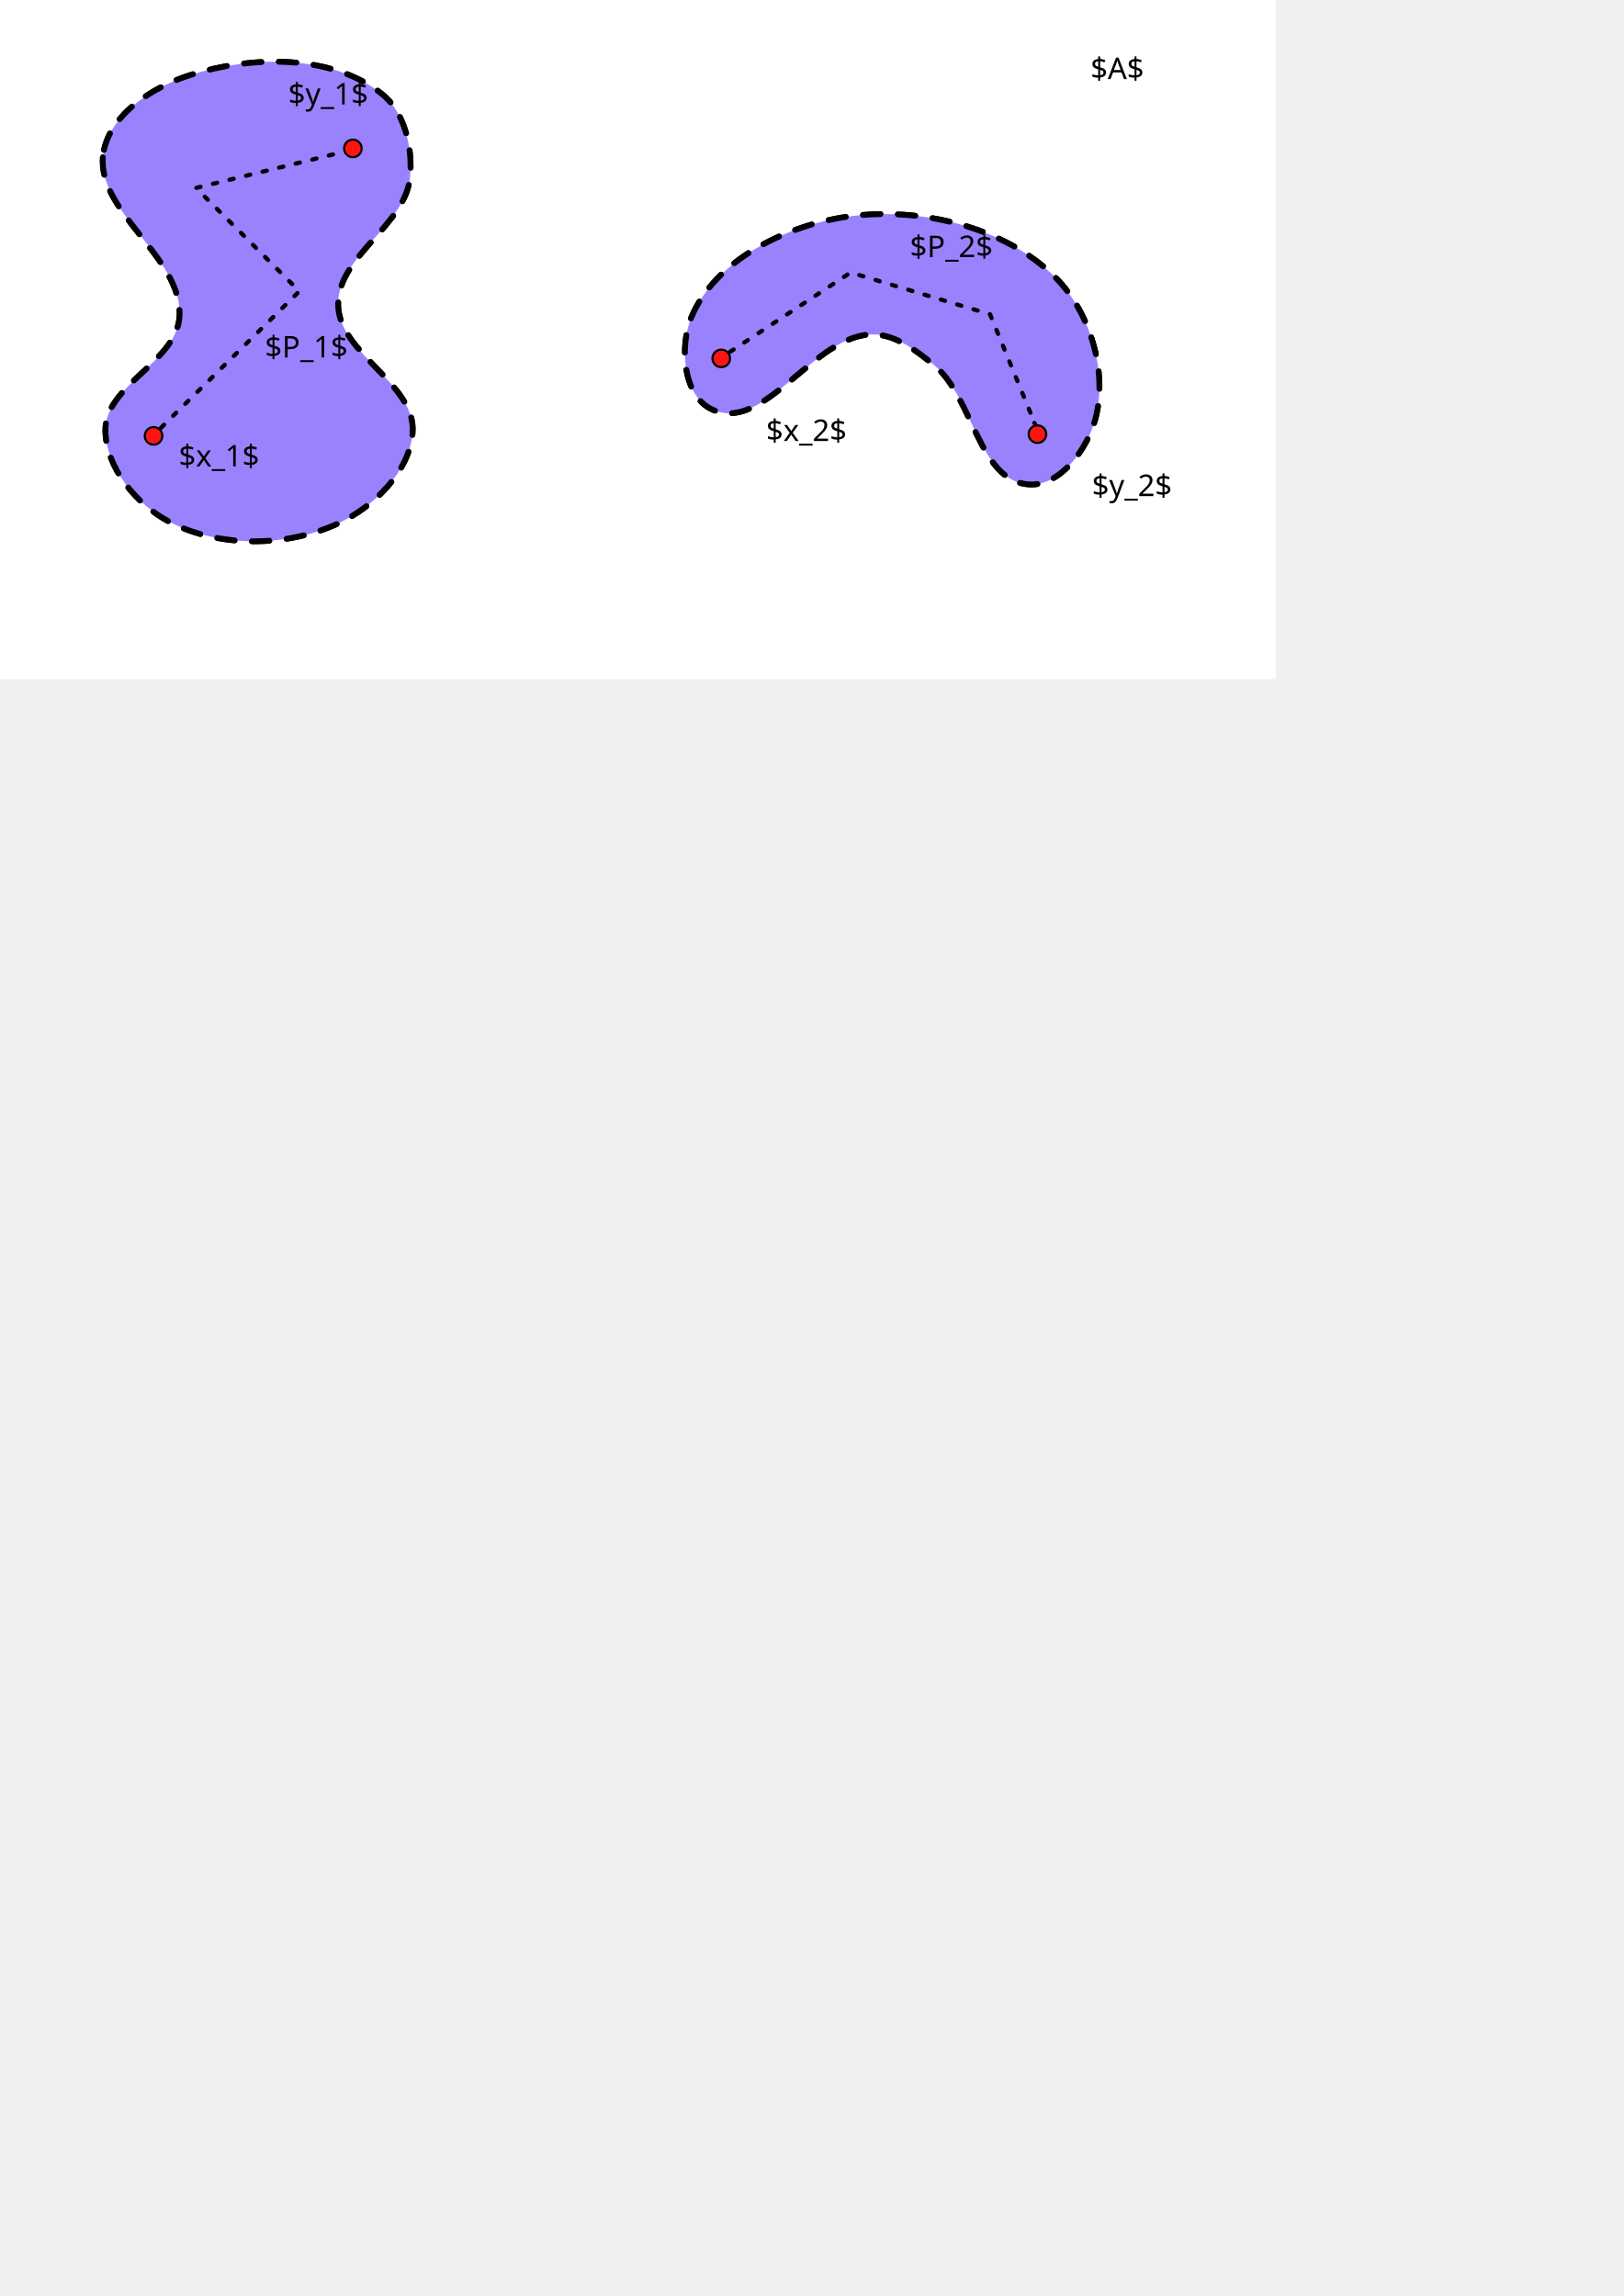
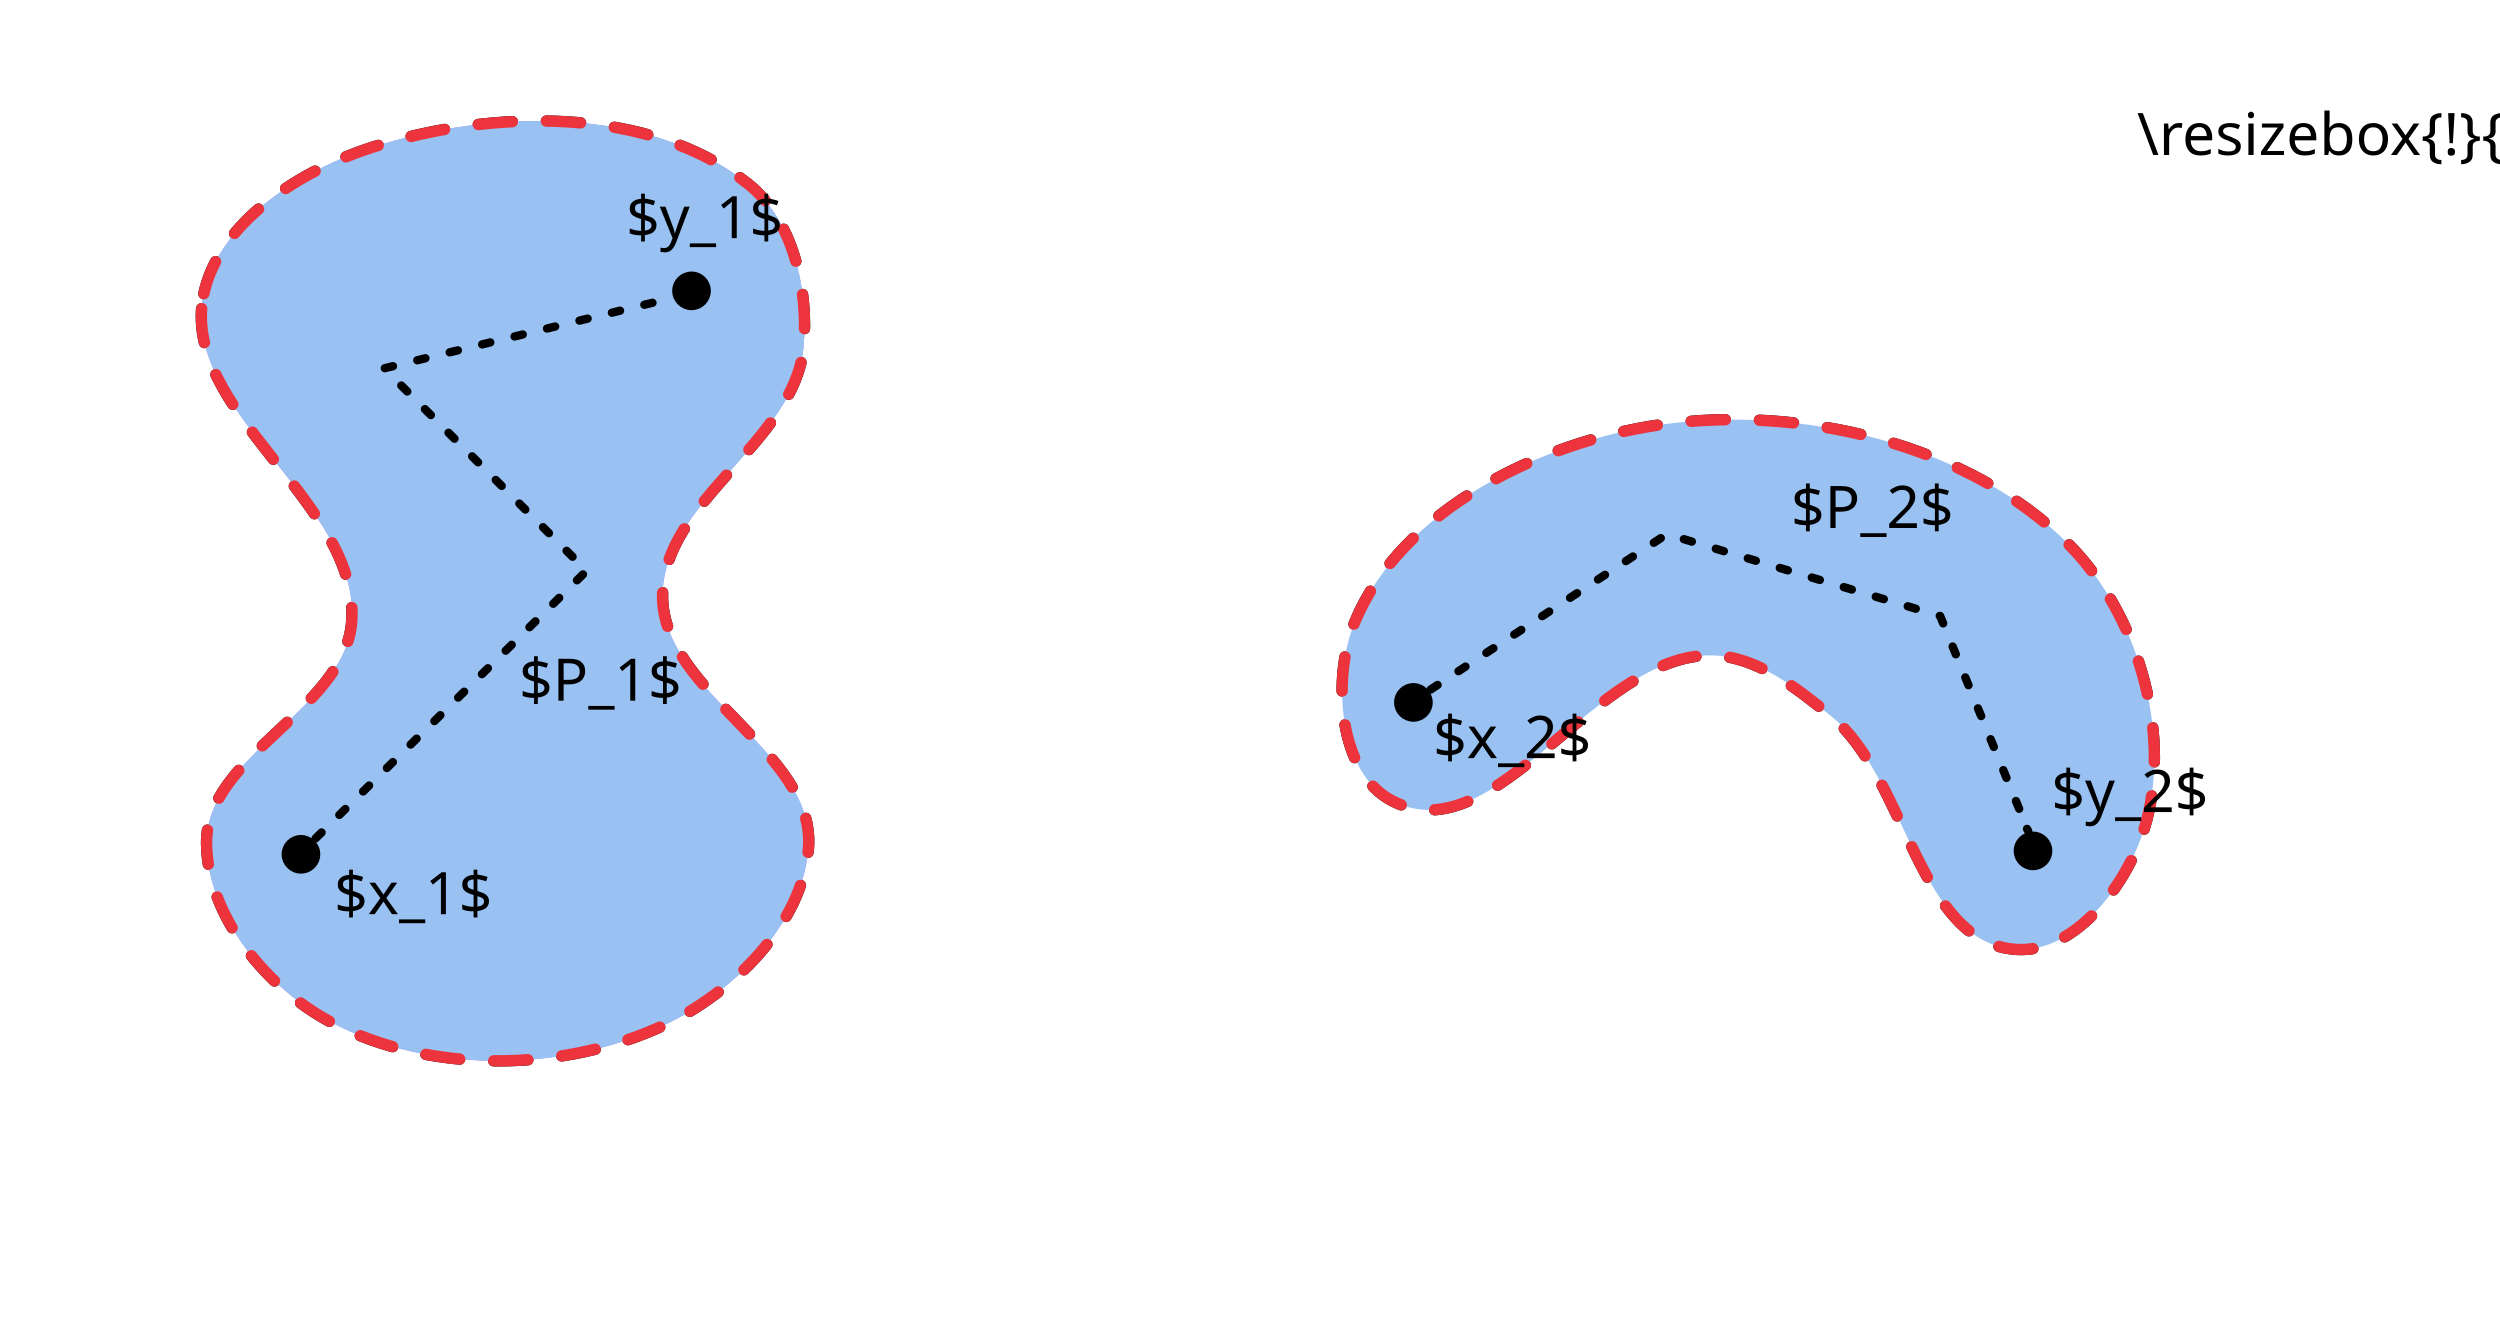
- <svg xmlns="http://www.w3.org/2000/svg" width="210mm" height="297mm" viewBox="0 0 210 297" version="1.1" id="svg12165">
+ <svg xmlns="http://www.w3.org/2000/svg" width="165mm" height="87.8mm" viewBox="0 0 165 87.8" version="1.1" id="svg12165">
  <defs id="defs12162" />
  <g id="layer1">
-     <rect style="fill:#ffffff;stroke-width:1.051;stroke-linecap:round;stroke-linejoin:round;stroke-miterlimit:2.7;stroke-dashoffset:5.561;paint-order:stroke markers fill;fill-opacity:1;stroke:none" id="rect12221" width="165" height="87.849" x="0" y="0" />
+     <rect style="fill:#ffffff;fill-opacity:1;stroke:none;stroke-width:1.051;stroke-linecap:round;stroke-linejoin:round;stroke-miterlimit:2.7;stroke-dashoffset:5.561;paint-order:stroke markers fill" id="rect12221" width="165" height="87.849" x="0" y="0" />
    <text xml:space="preserve" style="font-size:8.467px;fill:#1a1a1a;fill-opacity:0.263;stroke:none;stroke-width:1.051;stroke-linecap:round;stroke-linejoin:round;stroke-miterlimit:2.7;stroke-dashoffset:5.561;paint-order:stroke markers fill" x="61.505" y="19.444" id="text15661">
      <tspan id="tspan15659" style="stroke-width:1.051" x="61.505" y="19.444" />
    </text>
    <path style="fill:#9a82ff;fill-opacity:1;stroke:#000000;stroke-width:0.751;stroke-linecap:round;stroke-linejoin:round;stroke-miterlimit:2.7;stroke-dasharray:2.253, 2.253;stroke-dashoffset:0;paint-order:stroke markers fill" d="m 13.453,19.38 c 1.056,-4.801 6.454,-8.172 11.137,-9.666 7.908,-2.522 18.278,-2.734 24.783,2.422 2.971,2.354 4.014,6.991 3.662,10.765 -0.587,6.281 -9.342,10.171 -9.307,16.479 0.035,6.402 10.142,10.236 9.629,16.618 -0.403,5.01 -4.996,9.537 -9.547,11.671 -6.614,3.102 -15.448,3.217 -21.915,-0.18 -4.246,-2.23 -8.184,-6.984 -8.262,-11.779 -0.096,-5.835 9.123,-8.837 9.577,-14.654 0.617,-7.9 -11.459,-13.938 -9.757,-21.677 z" id="path3147" />
    <text xml:space="preserve" style="font-size:3.881px;line-height:1.25;font-family:sans-serif;stroke-width:0.265" x="141.051" y="10.229" id="text4973">
-       <tspan style="stroke-width:0.265" x="141.051" y="10.229" id="tspan4975">$A$</tspan>
+       <tspan style="stroke-width:0.265" x="141.051" y="10.229" id="tspan4975">\resizebox{!}{20pt}{$\darkblue{A}$}</tspan>
    </text>
-     <path style="fill:#9a82ff;fill-opacity:1;stroke:#000000;stroke-width:0.751;stroke-linecap:round;stroke-linejoin:round;stroke-miterlimit:2.7;stroke-dasharray:2.253, 2.253;stroke-dashoffset:0;paint-order:stroke markers fill" d="m 89.426,41.029 c 3.067,-7.365 12.207,-11.842 20.103,-12.988 9.299,-1.35 20.445,1.249 27.05,7.932 4.423,4.475 6.7,12.09 5.099,18.175 -1.024,3.892 -4.543,8.746 -8.561,8.515 -6.567,-0.378 -7.205,-11.272 -12.302,-15.432 -2.262,-1.846 -4.885,-3.913 -7.804,-3.976 -7.724,-0.167 -14.19,13.101 -21.087,9.62 -3.602,-1.818 -4.05,-8.12 -2.498,-11.845 z" id="path4979" />
-     <path style="fill:none;fill-opacity:1;stroke:#000000;stroke-width:0.751;stroke-linecap:round;stroke-linejoin:round;stroke-miterlimit:2.7;stroke-dasharray:2.253, 2.253;stroke-dashoffset:0;paint-order:stroke markers fill" d="m 13.453,19.38 c 1.056,-4.801 6.454,-8.172 11.137,-9.666 7.908,-2.522 18.278,-2.734 24.783,2.422 2.971,2.354 4.014,6.991 3.662,10.765 -0.587,6.281 -9.342,10.171 -9.307,16.479 0.035,6.402 10.142,10.236 9.629,16.618 -0.403,5.01 -4.996,9.537 -9.547,11.671 -6.614,3.102 -15.448,3.217 -21.915,-0.18 -4.246,-2.23 -8.184,-6.984 -8.262,-11.779 -0.096,-5.835 9.123,-8.837 9.577,-14.654 0.617,-7.9 -11.459,-13.938 -9.757,-21.677 z" id="path5078" />
-     <path style="fill:none;fill-opacity:1;stroke:#000000;stroke-width:0.751;stroke-linecap:round;stroke-linejoin:round;stroke-miterlimit:2.7;stroke-dasharray:2.253, 2.253;stroke-dashoffset:0;paint-order:stroke markers fill" d="m 89.426,41.029 c 3.067,-7.365 12.207,-11.842 20.103,-12.988 9.299,-1.35 20.445,1.249 27.05,7.932 4.423,4.475 6.7,12.09 5.099,18.175 -1.024,3.892 -4.543,8.746 -8.561,8.515 -6.567,-0.378 -7.205,-11.272 -12.302,-15.432 -2.262,-1.846 -4.885,-3.913 -7.804,-3.976 -7.724,-0.167 -14.19,13.101 -21.087,9.62 -3.602,-1.818 -4.05,-8.12 -2.498,-11.845 z" id="path5080" />
-     <path id="path5187" style="fill:#ff1414;stroke:#000000;stroke-width:0.551;stroke-linecap:round;stroke-linejoin:round;stroke-miterlimit:2.7;paint-order:stroke markers fill" d="m 20.862,56.384 a 1,1 0 0 1 -1,1 1,1 0 0 1 -1,-1 1,1 0 0 1 1,-1 1,1 0 0 1 1,1 z" />
-     <path id="path5187-6" style="fill:#ff1414;stroke:#000000;stroke-width:0.551;stroke-linecap:round;stroke-linejoin:round;stroke-miterlimit:2.7;paint-order:stroke markers fill" d="m 46.64,19.196 a 1,1 0 0 1 -1,1 1,1 0 0 1 -1,-1 1,1 0 0 1 1,-1 1,1 0 0 1 1,1 z" />
-     <path id="path5187-7" style="fill:#ff1414;stroke:#000000;stroke-width:0.551;stroke-linecap:round;stroke-linejoin:round;stroke-miterlimit:2.7;paint-order:stroke markers fill" d="m 94.284,46.359 a 1,1 0 0 1 -1,1 1,1 0 0 1 -1,-1 1,1 0 0 1 1,-1 1,1 0 0 1 1,1 z" />
-     <path id="path5187-5" style="fill:#ff1414;stroke:#000000;stroke-width:0.551;stroke-linecap:round;stroke-linejoin:round;stroke-miterlimit:2.7;paint-order:stroke markers fill" d="m 135.178,56.159 a 1,1 0 0 1 -1,1 1,1 0 0 1 -1,-1 1,1 0 0 1 1,-1 1,1 0 0 1 1,1 z" />
-     <text xml:space="preserve" style="font-size:3.881px;line-height:1.25;font-family:sans-serif;stroke-width:0.265" x="23.116" y="60.336" id="text5973">
-       <tspan id="tspan5971" style="stroke-width:0.265" x="23.116" y="60.336">$x_1$</tspan>
+     <path style="fill:#99c1f1;fill-opacity:1;stroke:#000000;stroke-width:0.751;stroke-linecap:round;stroke-linejoin:round;stroke-miterlimit:2.7;stroke-dasharray:2.253, 2.253;stroke-dashoffset:0;paint-order:stroke markers fill" d="m 89.426,41.029 c 3.067,-7.365 12.207,-11.842 20.103,-12.988 9.299,-1.35 20.445,1.249 27.05,7.932 4.423,4.475 6.7,12.09 5.099,18.175 -1.024,3.892 -4.543,8.746 -8.561,8.515 -6.567,-0.378 -7.205,-11.272 -12.302,-15.432 -2.262,-1.846 -4.885,-3.913 -7.804,-3.976 -7.724,-0.167 -14.19,13.101 -21.087,9.62 -3.602,-1.818 -4.05,-8.12 -2.498,-11.845 z" id="path4979" />
+     <path style="fill:#99c1f1;fill-opacity:1;stroke:#ed333b;stroke-width:0.751;stroke-linecap:round;stroke-linejoin:round;stroke-miterlimit:2.7;stroke-dasharray:2.253, 2.253;stroke-dashoffset:0;paint-order:normal" d="m 13.453,19.38 c 1.056,-4.801 6.454,-8.172 11.137,-9.666 7.908,-2.522 18.278,-2.734 24.783,2.422 2.971,2.354 4.014,6.991 3.662,10.765 -0.587,6.281 -9.342,10.171 -9.307,16.479 0.035,6.402 10.142,10.236 9.629,16.618 -0.403,5.01 -4.996,9.537 -9.547,11.671 -6.614,3.102 -15.448,3.217 -21.915,-0.18 -4.246,-2.23 -8.184,-6.984 -8.262,-11.779 -0.096,-5.835 9.123,-8.837 9.577,-14.654 0.617,-7.9 -11.459,-13.938 -9.757,-21.677 z" id="path5078" />
+     <path style="fill:none;fill-opacity:1;stroke:#ed333b;stroke-width:0.751;stroke-linecap:round;stroke-linejoin:round;stroke-miterlimit:2.7;stroke-dasharray:2.253, 2.253;stroke-dashoffset:0;paint-order:normal" d="m 89.426,41.029 c 3.067,-7.365 12.207,-11.842 20.103,-12.988 9.299,-1.35 20.445,1.249 27.05,7.932 4.423,4.475 6.7,12.09 5.099,18.175 -1.024,3.892 -4.543,8.746 -8.561,8.515 -6.567,-0.378 -7.205,-11.272 -12.302,-15.432 -2.262,-1.846 -4.885,-3.913 -7.804,-3.976 -7.724,-0.167 -14.19,13.101 -21.087,9.62 -3.602,-1.818 -4.05,-8.12 -2.498,-11.845 z" id="path5080" />
+     <path id="path5187" style="fill:#000000;stroke:#000000;stroke-width:0.551;stroke-linecap:round;stroke-linejoin:round;stroke-miterlimit:2.7;paint-order:stroke markers fill" d="m 20.862,56.384 a 1,1 0 0 1 -1,1 1,1 0 0 1 -1,-1 1,1 0 0 1 1,-1 1,1 0 0 1 1,1 z" />
+     <path id="path5187-6" style="fill:#000000;stroke:#000000;stroke-width:0.551;stroke-linecap:round;stroke-linejoin:round;stroke-miterlimit:2.7;paint-order:stroke markers fill" d="m 46.64,19.196 a 1,1 0 0 1 -1,1 1,1 0 0 1 -1,-1 1,1 0 0 1 1,-1 1,1 0 0 1 1,1 z" />
+     <path id="path5187-7" style="fill:#000000;stroke:#000000;stroke-width:0.551;stroke-linecap:round;stroke-linejoin:round;stroke-miterlimit:2.7;paint-order:stroke markers fill" d="m 94.284,46.359 a 1,1 0 0 1 -1,1 1,1 0 0 1 -1,-1 1,1 0 0 1 1,-1 1,1 0 0 1 1,1 z" />
+     <path id="path5187-5" style="fill:#000000;stroke:#000000;stroke-width:0.551;stroke-linecap:round;stroke-linejoin:round;stroke-miterlimit:2.7;paint-order:stroke markers fill" d="m 135.178,56.159 a 1,1 0 0 1 -1,1 1,1 0 0 1 -1,-1 1,1 0 0 1 1,-1 1,1 0 0 1 1,1 z" />
+     <text xml:space="preserve" style="font-size:3.881px;line-height:1.25;font-family:sans-serif;stroke-width:0.265" x="22.057" y="60.336" id="text5973">
+       <tspan id="tspan5971" style="stroke-width:0.265" x="22.057" y="60.336">$x_1$</tspan>
    </text>
-     <text xml:space="preserve" style="font-size:3.881px;line-height:1.25;font-family:sans-serif;stroke-width:0.265" x="37.277" y="13.51" id="text6027">
-       <tspan style="stroke-width:0.265" x="37.277" y="13.51" id="tspan6029">$y_1$</tspan>
+     <text xml:space="preserve" style="font-size:3.881px;line-height:1.25;font-family:sans-serif;stroke-width:0.265" x="41.33" y="15.717" id="text6027">
+       <tspan style="stroke-width:0.265" x="41.33" y="15.717" id="tspan6029">$y_1$</tspan>
    </text>
-     <text xml:space="preserve" style="font-size:3.881px;line-height:1.25;font-family:sans-serif;stroke-width:0.265" x="99.084" y="57.049" id="text6035">
-       <tspan id="tspan6033" style="stroke-width:0.265" x="99.084" y="57.049">$x_2$</tspan>
+     <text xml:space="preserve" style="font-size:3.881px;line-height:1.25;font-family:sans-serif;stroke-width:0.265" x="94.594" y="50.035" id="text6035">
+       <tspan id="tspan6033" style="stroke-width:0.265" x="94.594" y="50.035">$x_2$</tspan>
    </text>
-     <text xml:space="preserve" style="font-size:3.881px;line-height:1.25;font-family:sans-serif;stroke-width:0.265" x="141.229" y="64.173" id="text6039">
-       <tspan id="tspan6037" style="stroke-width:0.265" x="141.229" y="64.173">$y_2$</tspan>
+     <text xml:space="preserve" style="font-size:3.881px;line-height:1.25;font-family:sans-serif;stroke-width:0.265" x="135.395" y="53.598" id="text6039">
+       <tspan id="tspan6037" style="stroke-width:0.265" x="135.395" y="53.598">$y_2$</tspan>
    </text>
    <path style="fill:none;fill-opacity:1;stroke:#000000;stroke-width:0.551;stroke-linecap:round;stroke-linejoin:round;stroke-miterlimit:2.7;stroke-dasharray:0.551, 1.653;stroke-dashoffset:0;paint-order:stroke markers fill" d="M 20.83,55.332 38.716,37.673 25.353,24.311 44.413,19.653" id="path6095" />
    <path style="fill:none;fill-opacity:1;stroke:#000000;stroke-width:0.551;stroke-linecap:round;stroke-linejoin:round;stroke-miterlimit:2.7;stroke-dasharray:0.551, 1.653;stroke-dashoffset:0;paint-order:stroke markers fill" d="m 94.419,45.51 15.599,-10.259 18.031,5.405 5.828,14.22 -0.094,-0.168" id="path6097" />
    <text xml:space="preserve" style="font-size:3.881px;line-height:1.25;font-family:sans-serif;stroke-width:0.265" x="34.262" y="46.248" id="text6101">
      <tspan id="tspan6099" style="stroke-width:0.265" x="34.262" y="46.248">$P_1$</tspan>
    </text>
-     <text xml:space="preserve" style="font-size:3.881px;line-height:1.25;font-family:sans-serif;stroke-width:0.265" x="117.682" y="33.259" id="text6105">
-       <tspan id="tspan6103" style="stroke-width:0.265" x="117.682" y="33.259">$P_2$</tspan>
+     <text xml:space="preserve" style="font-size:3.881px;line-height:1.25;font-family:sans-serif;stroke-width:0.265" x="118.211" y="34.846" id="text6105">
+       <tspan id="tspan6103" style="stroke-width:0.265" x="118.211" y="34.846">$P_2$</tspan>
    </text>
  </g>
</svg>
